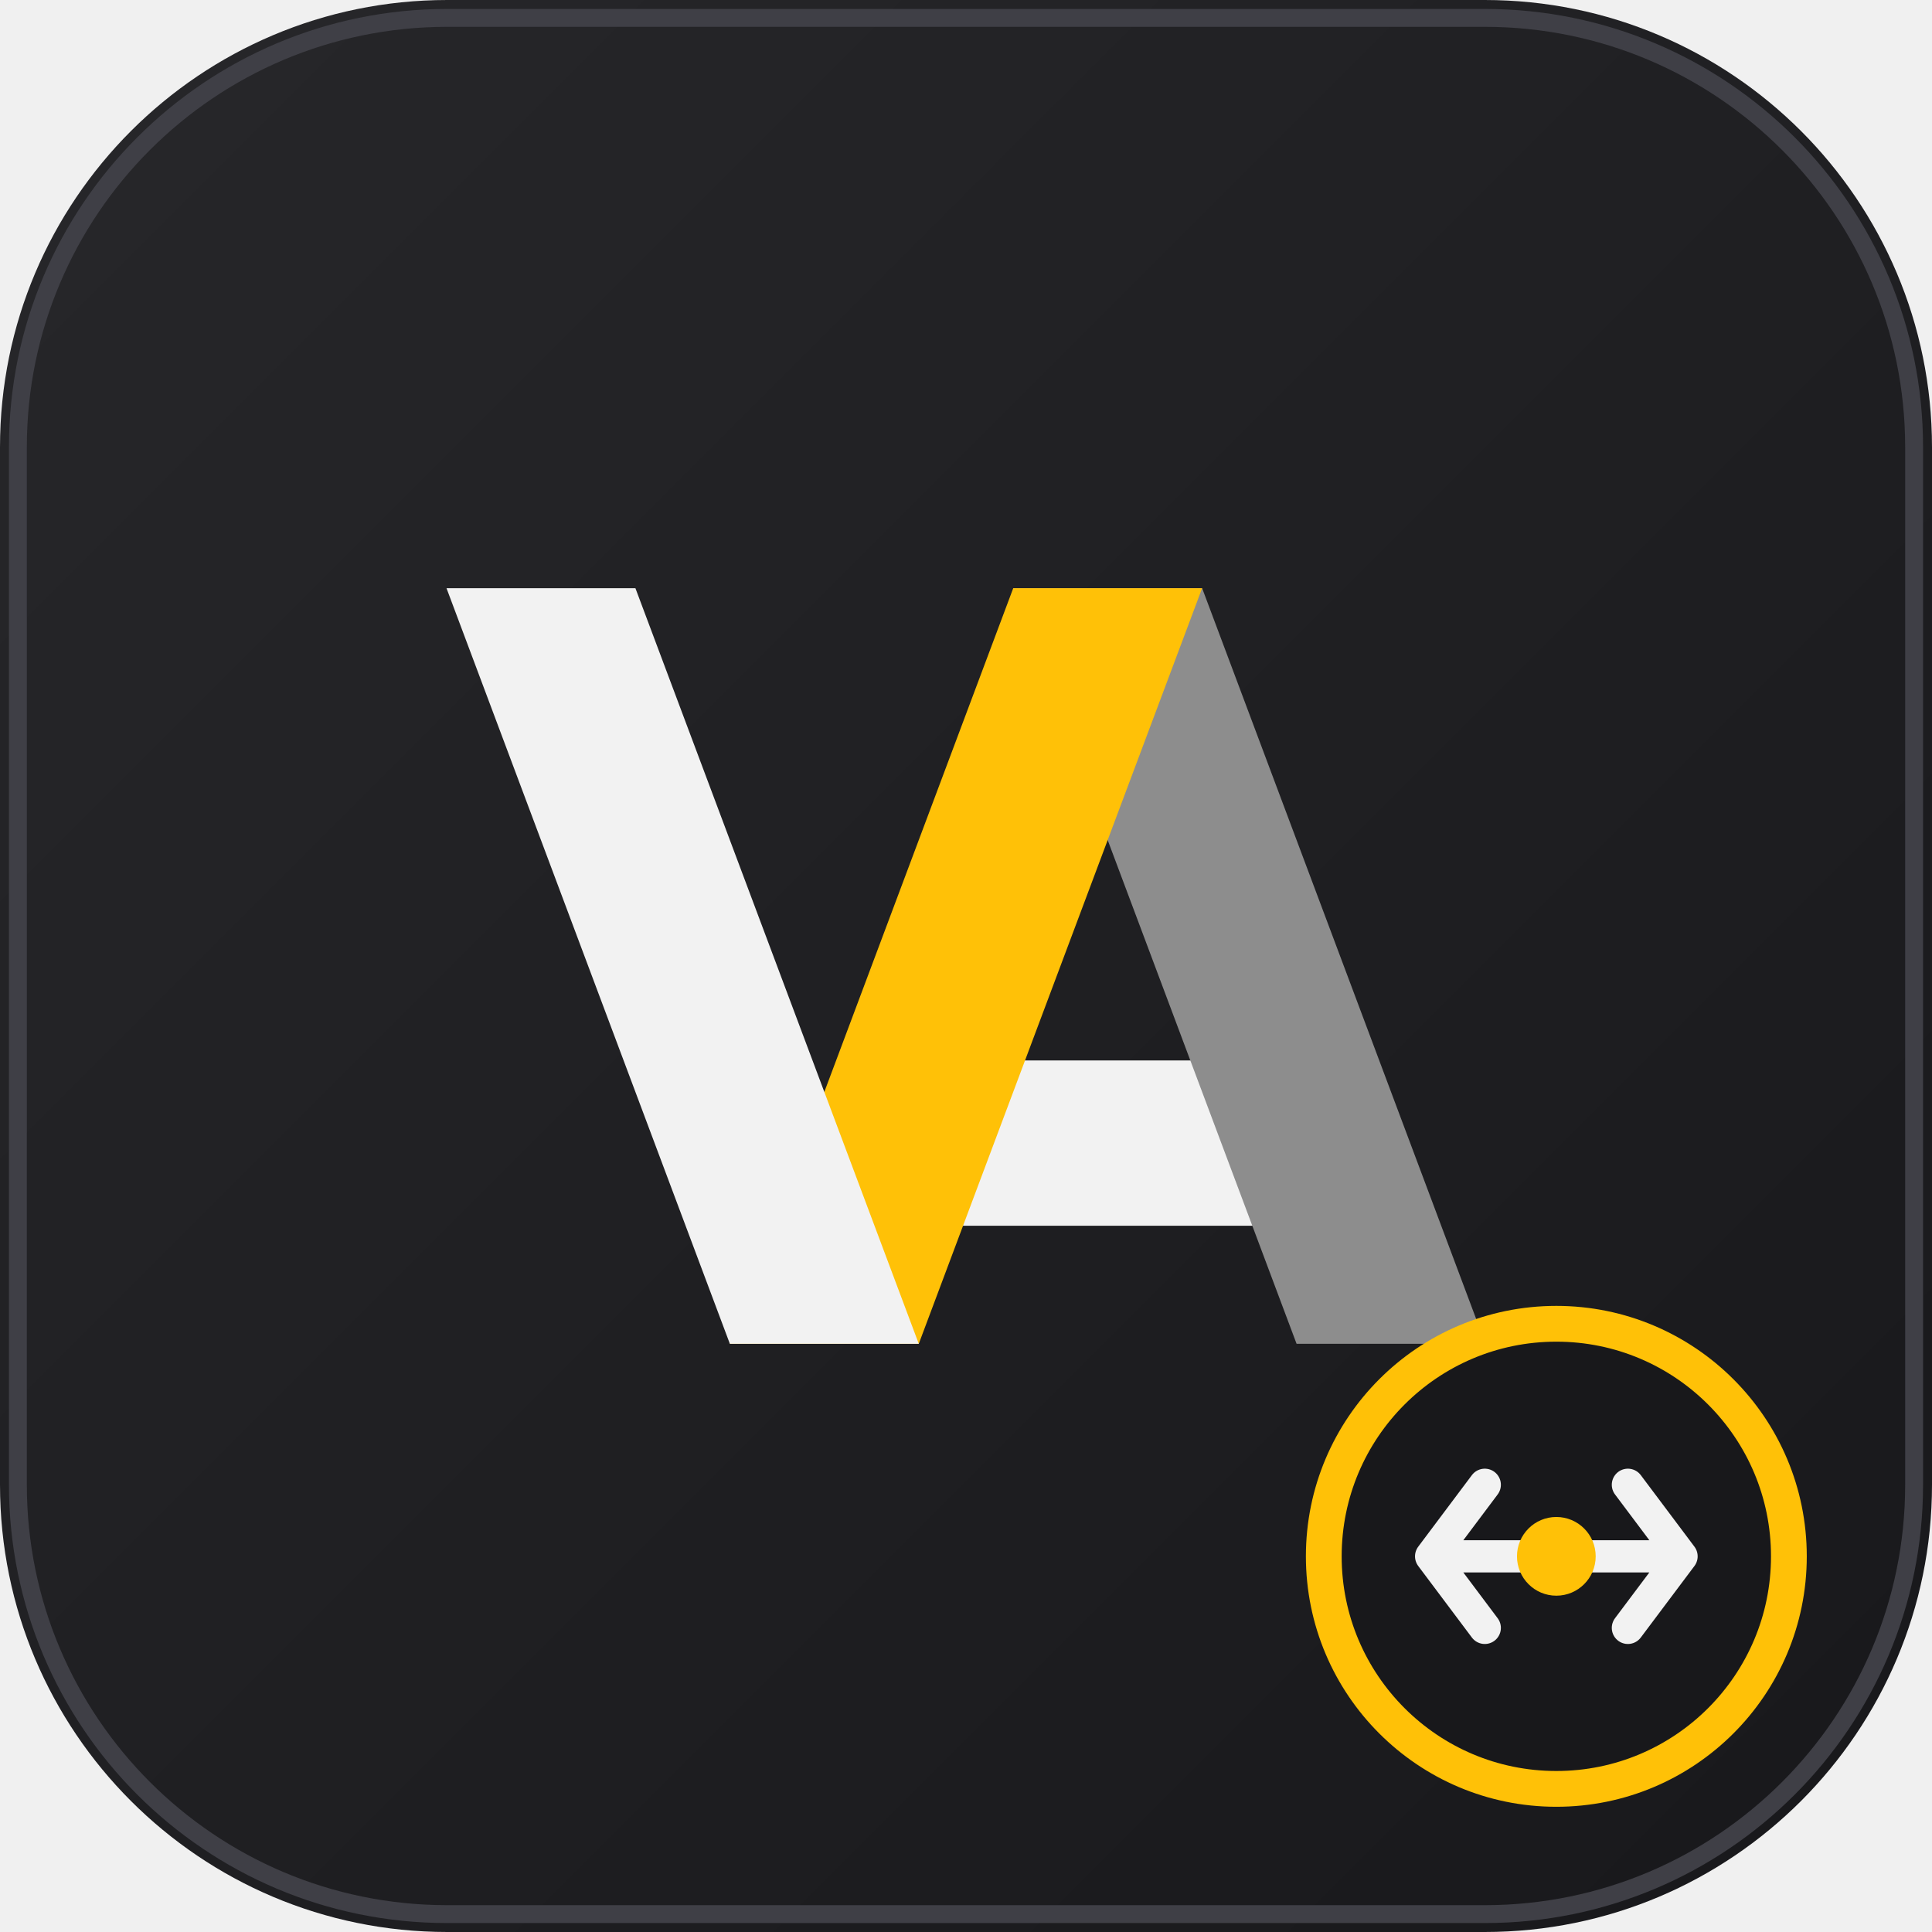
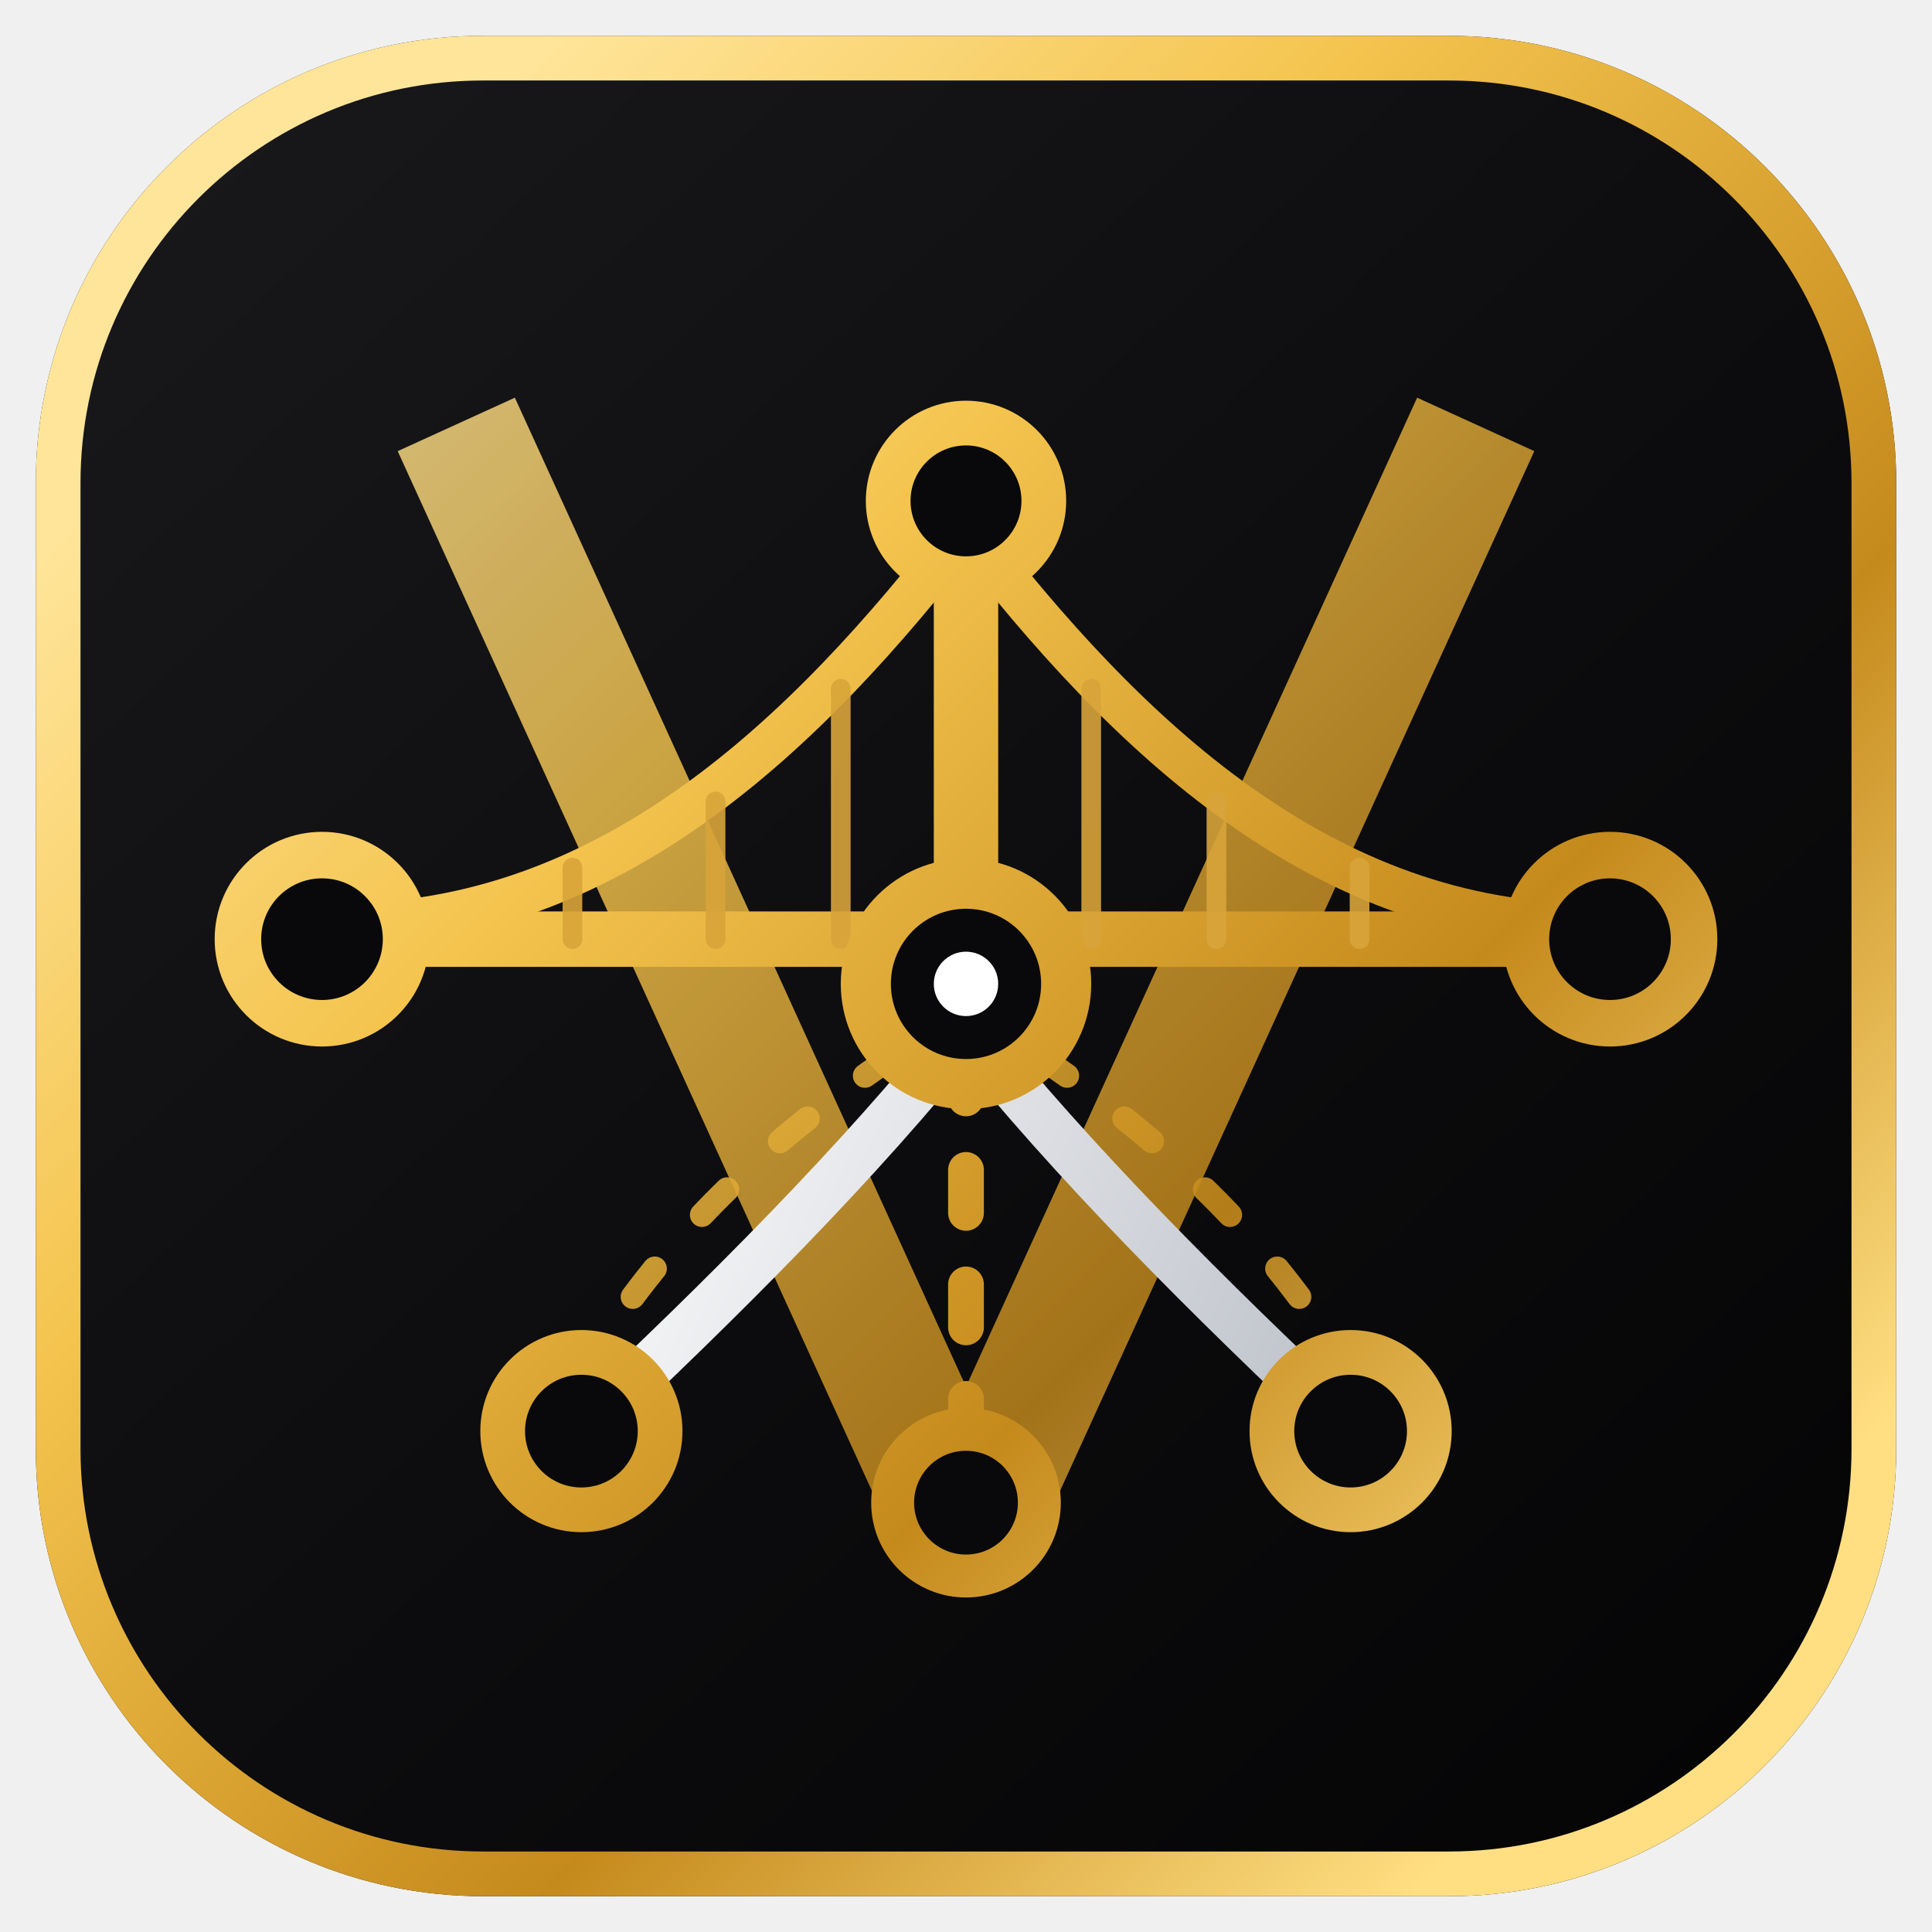
<svg xmlns="http://www.w3.org/2000/svg" viewBox="0 0 108 108" role="img" aria-labelledby="title desc">
  <defs>
-     <linearGradient id="apkBackground" x1="0" y1="0" x2="108" y2="108" gradientUnits="userSpaceOnUse">
-       <stop offset="0" stop-color="#27272A" />
-       <stop offset="1" stop-color="#18181B" />
+     <linearGradient id="bg" x1="11" y1="8" x2="97" y2="100" gradientUnits="userSpaceOnUse">
+       <stop offset="0" stop-color="#18181B" />
+       <stop offset="0.56" stop-color="#0C0C0E" />
+       <stop offset="1" stop-color="#050506" />
+     </linearGradient>
+     <linearGradient id="gold" x1="16" y1="17" x2="92" y2="93" gradientUnits="userSpaceOnUse">
+       <stop offset="0" stop-color="#FFE59A" />
+       <stop offset="0.3" stop-color="#F4C44E" />
+       <stop offset="0.68" stop-color="#C58A1C" />
+       <stop offset="1" stop-color="#FFDF82" />
+     </linearGradient>
+     <linearGradient id="silver" x1="31" y1="61" x2="77" y2="82" gradientUnits="userSpaceOnUse">
+       <stop offset="0" stop-color="#FFFFFF" />
+       <stop offset="1" stop-color="#B9BDC6" />
    </linearGradient>
  </defs>
-   <rect width="108" height="108" rx="25" fill="url(#apkBackground)" />
-   <rect x="1" y="1" width="106" height="106" rx="24" fill="none" stroke="#3F3F46" stroke-width="1" />
-   <g transform="translate(21 21) scale(.66)">
-     <path fill="#F2F2F2" d="M45 58h35v14H45z" />
-     <path fill="#8D8D8D" d="M54 18h16l24 64H78z" />
-     <path fill="#FFC107" d="M30 82h16l24-64H54z" />
-     <path fill="#F2F2F2" d="M6 18h16l24 64H30z" />
+   <rect x="2" y="2" width="104" height="104" rx="25" fill="url(#bg)" />
+   <rect x="3.25" y="3.25" width="101.5" height="101.5" rx="23.75" fill="none" stroke="url(#gold)" stroke-width="2.5" />
+   <path d="M27 27 53 84c.35.8 1.6.8 2 0l26-57" fill="none" stroke="url(#gold)" stroke-width="7.2" stroke-linecap="square" stroke-linejoin="round" opacity=".82" />
+   <path d="M18 52.5h72" fill="none" stroke="url(#gold)" stroke-width="3.1" stroke-linecap="round" />
+   <path d="M54 28.5v25" fill="none" stroke="url(#gold)" stroke-width="3.6" stroke-linecap="round" />
+   <path d="M19 51.7C34 51.7 45 41.2 54 29.5c9 11.7 20 22.2 35 22.2" fill="none" stroke="url(#gold)" stroke-width="2.4" stroke-linecap="round" />
+   <path d="M32 48.5v4M40 44.8v7.7M47 38.5v14M61 38.5v14M68 44.8v7.7M76 48.5v4" fill="none" stroke="#D8A43A" stroke-width="1.1" stroke-linecap="round" opacity=".9" />
+   <path d="M54 57.5C48 65 40.5 72.5 32.5 80" fill="none" stroke="url(#silver)" stroke-width="2.7" stroke-linecap="round" />
+   <path d="M54 57.5C60 65 67.5 72.5 75.5 80" fill="none" stroke="url(#silver)" stroke-width="2.7" stroke-linecap="round" />
+   <path d="M54 59v24" fill="none" stroke="url(#gold)" stroke-width="2" stroke-linecap="round" stroke-dasharray="2.4 4" />
+   <path d="M50 59c-6 4-11 8.5-15 14M58 59c6 4 11 8.5 15 14" fill="none" stroke="url(#gold)" stroke-width="1.35" stroke-linecap="round" stroke-dasharray="2 4" opacity=".9" />
+   <g fill="#09090B" stroke="url(#gold)">
+     <circle cx="18" cy="52.5" r="4.7" stroke-width="2.6" />
+     <circle cx="90" cy="52.5" r="4.7" stroke-width="2.6" />
+     <circle cx="54" cy="28" r="4.35" stroke-width="2.5" />
+     <circle cx="54" cy="55" r="5.6" stroke-width="2.8" />
+     <circle cx="32.5" cy="80" r="4.4" stroke-width="2.5" />
+     <circle cx="54" cy="84" r="4.1" stroke-width="2.4" />
+     <circle cx="75.5" cy="80" r="4.4" stroke-width="2.5" />
  </g>
-   <g aria-label="Identificador do Proxy">
-     <circle cx="87" cy="87" r="13" fill="#18181B" stroke="#FFC107" stroke-width="2" />
-     <path d="M80 87h14M83 83l-3 4 3 4M91 83l3 4-3 4" fill="none" stroke="#F2F2F2" stroke-width="1.8" stroke-linecap="round" stroke-linejoin="round" />
-     <circle cx="87" cy="87" r="2.2" fill="#FFC107" />
-   </g>
+   <circle cx="54" cy="55" r="1.8" fill="#FFFFFF" />
</svg>
